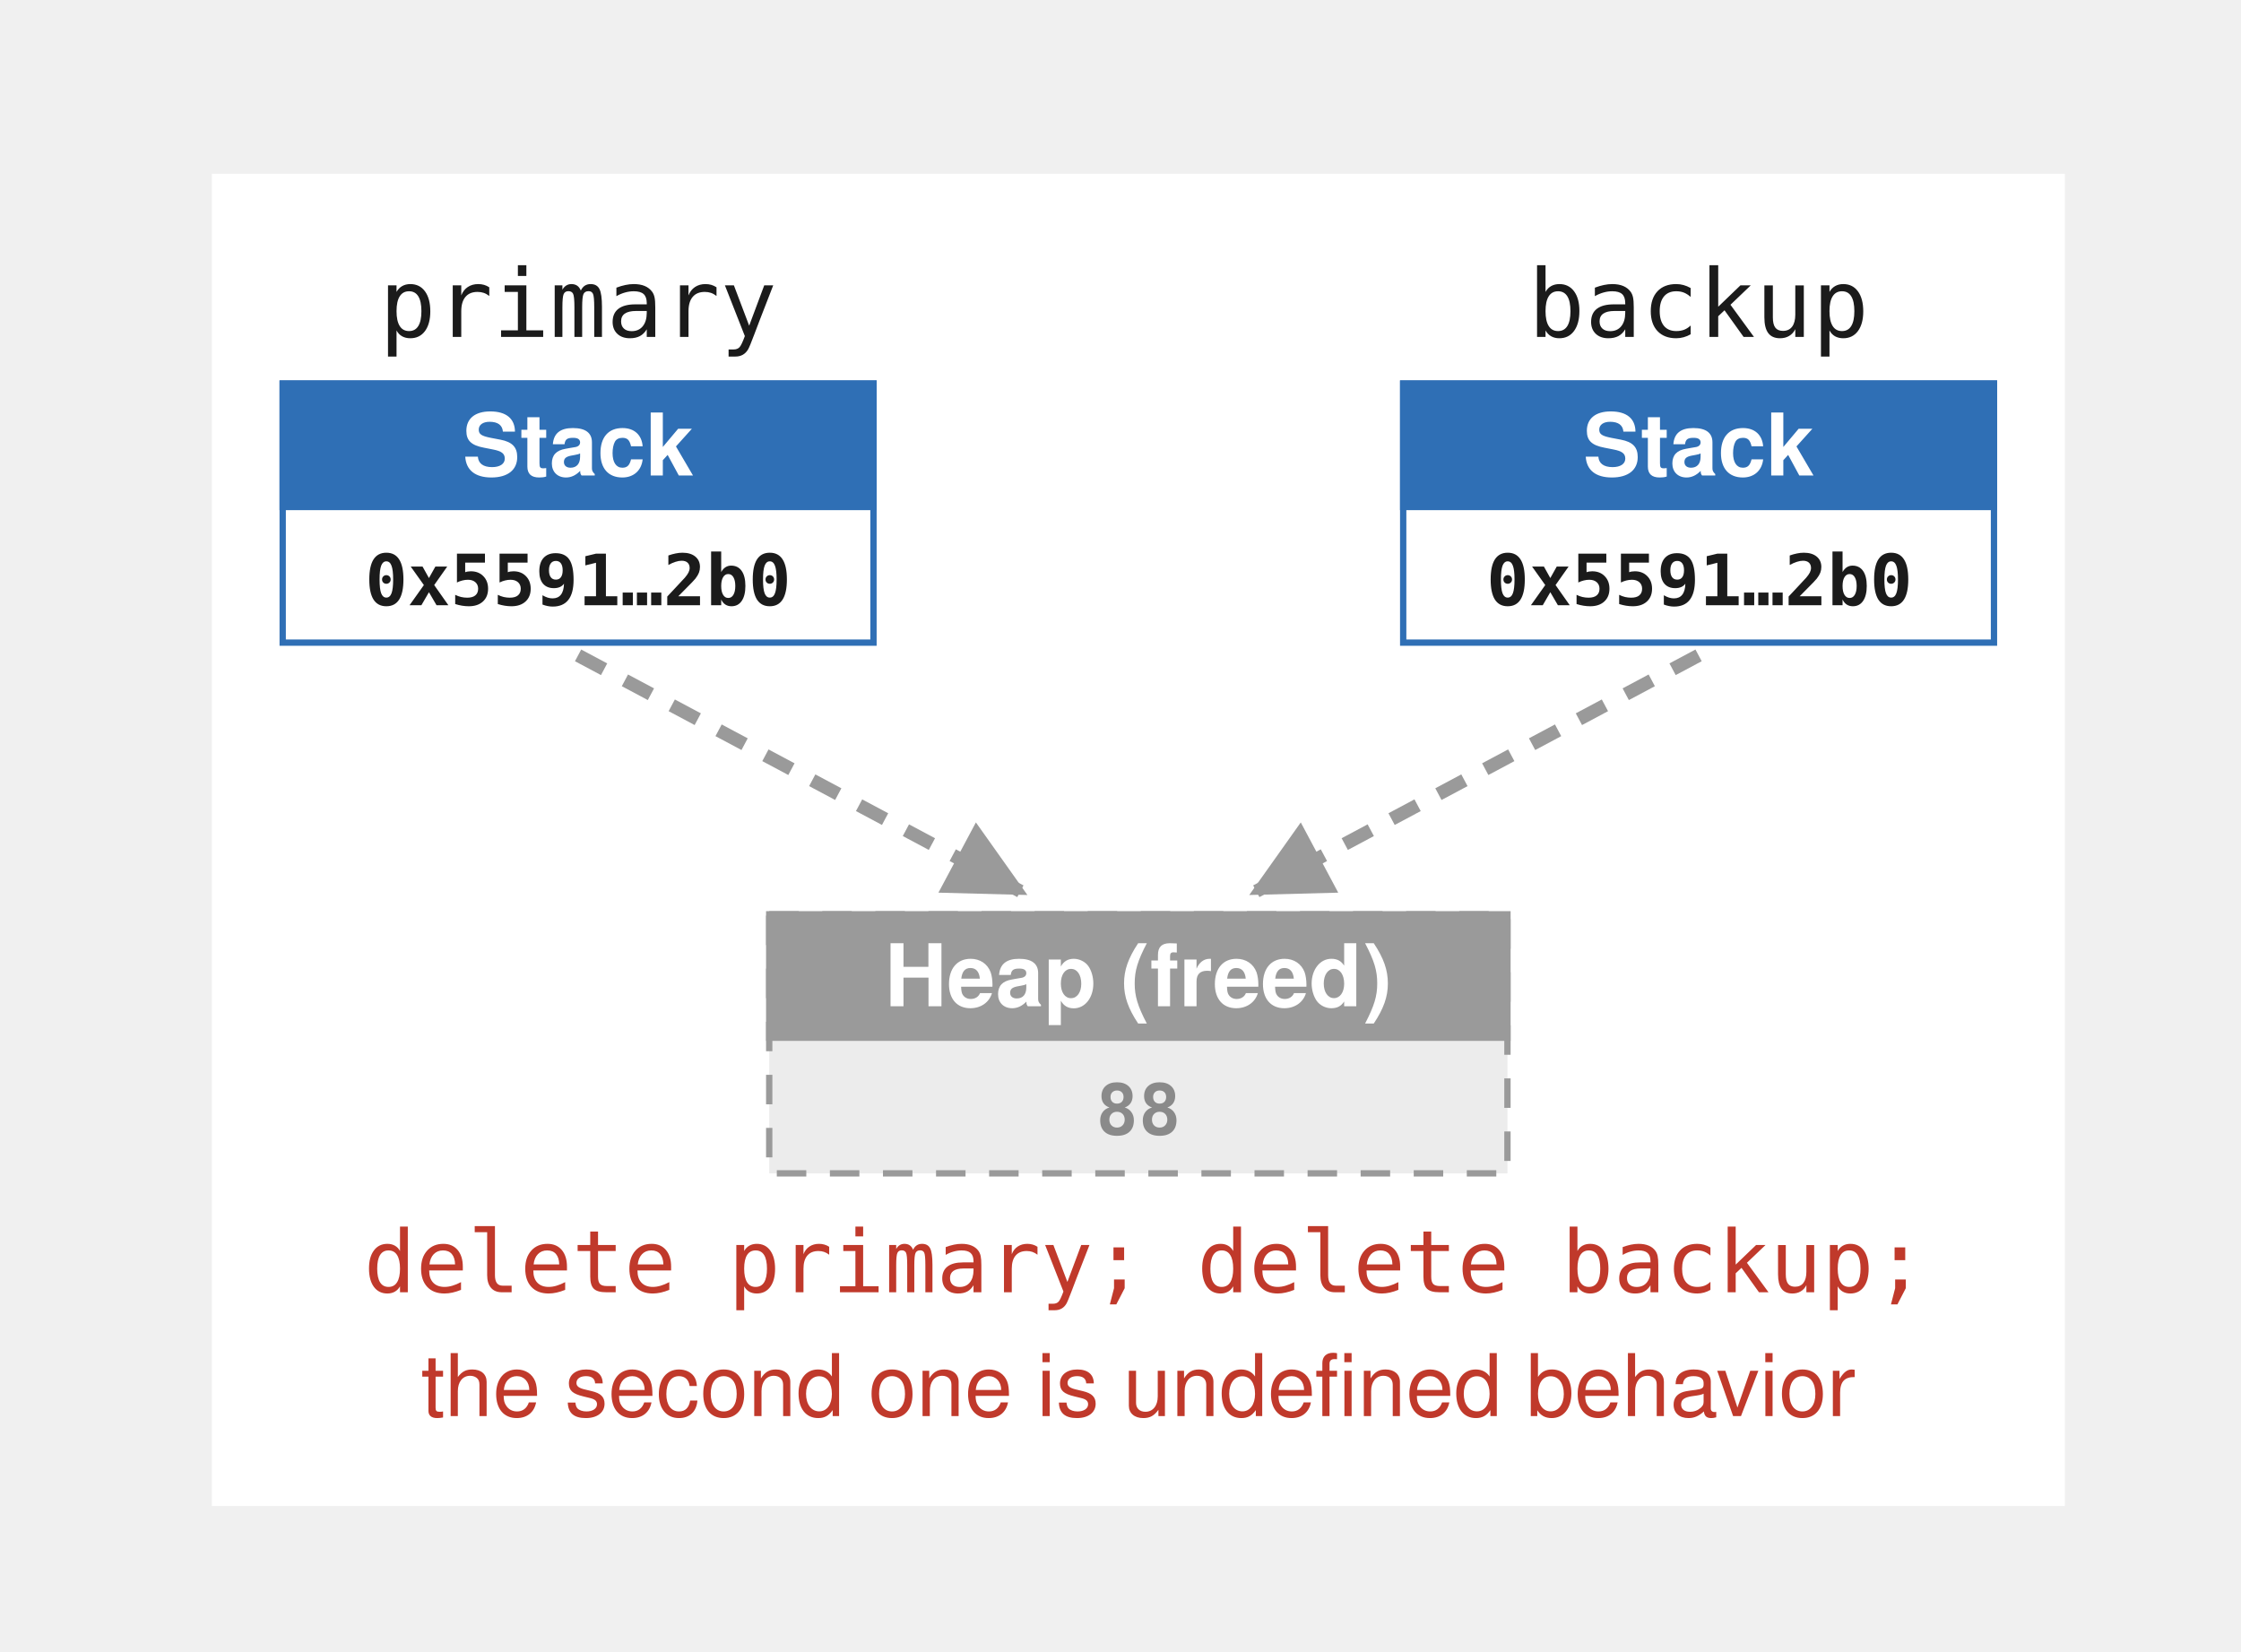
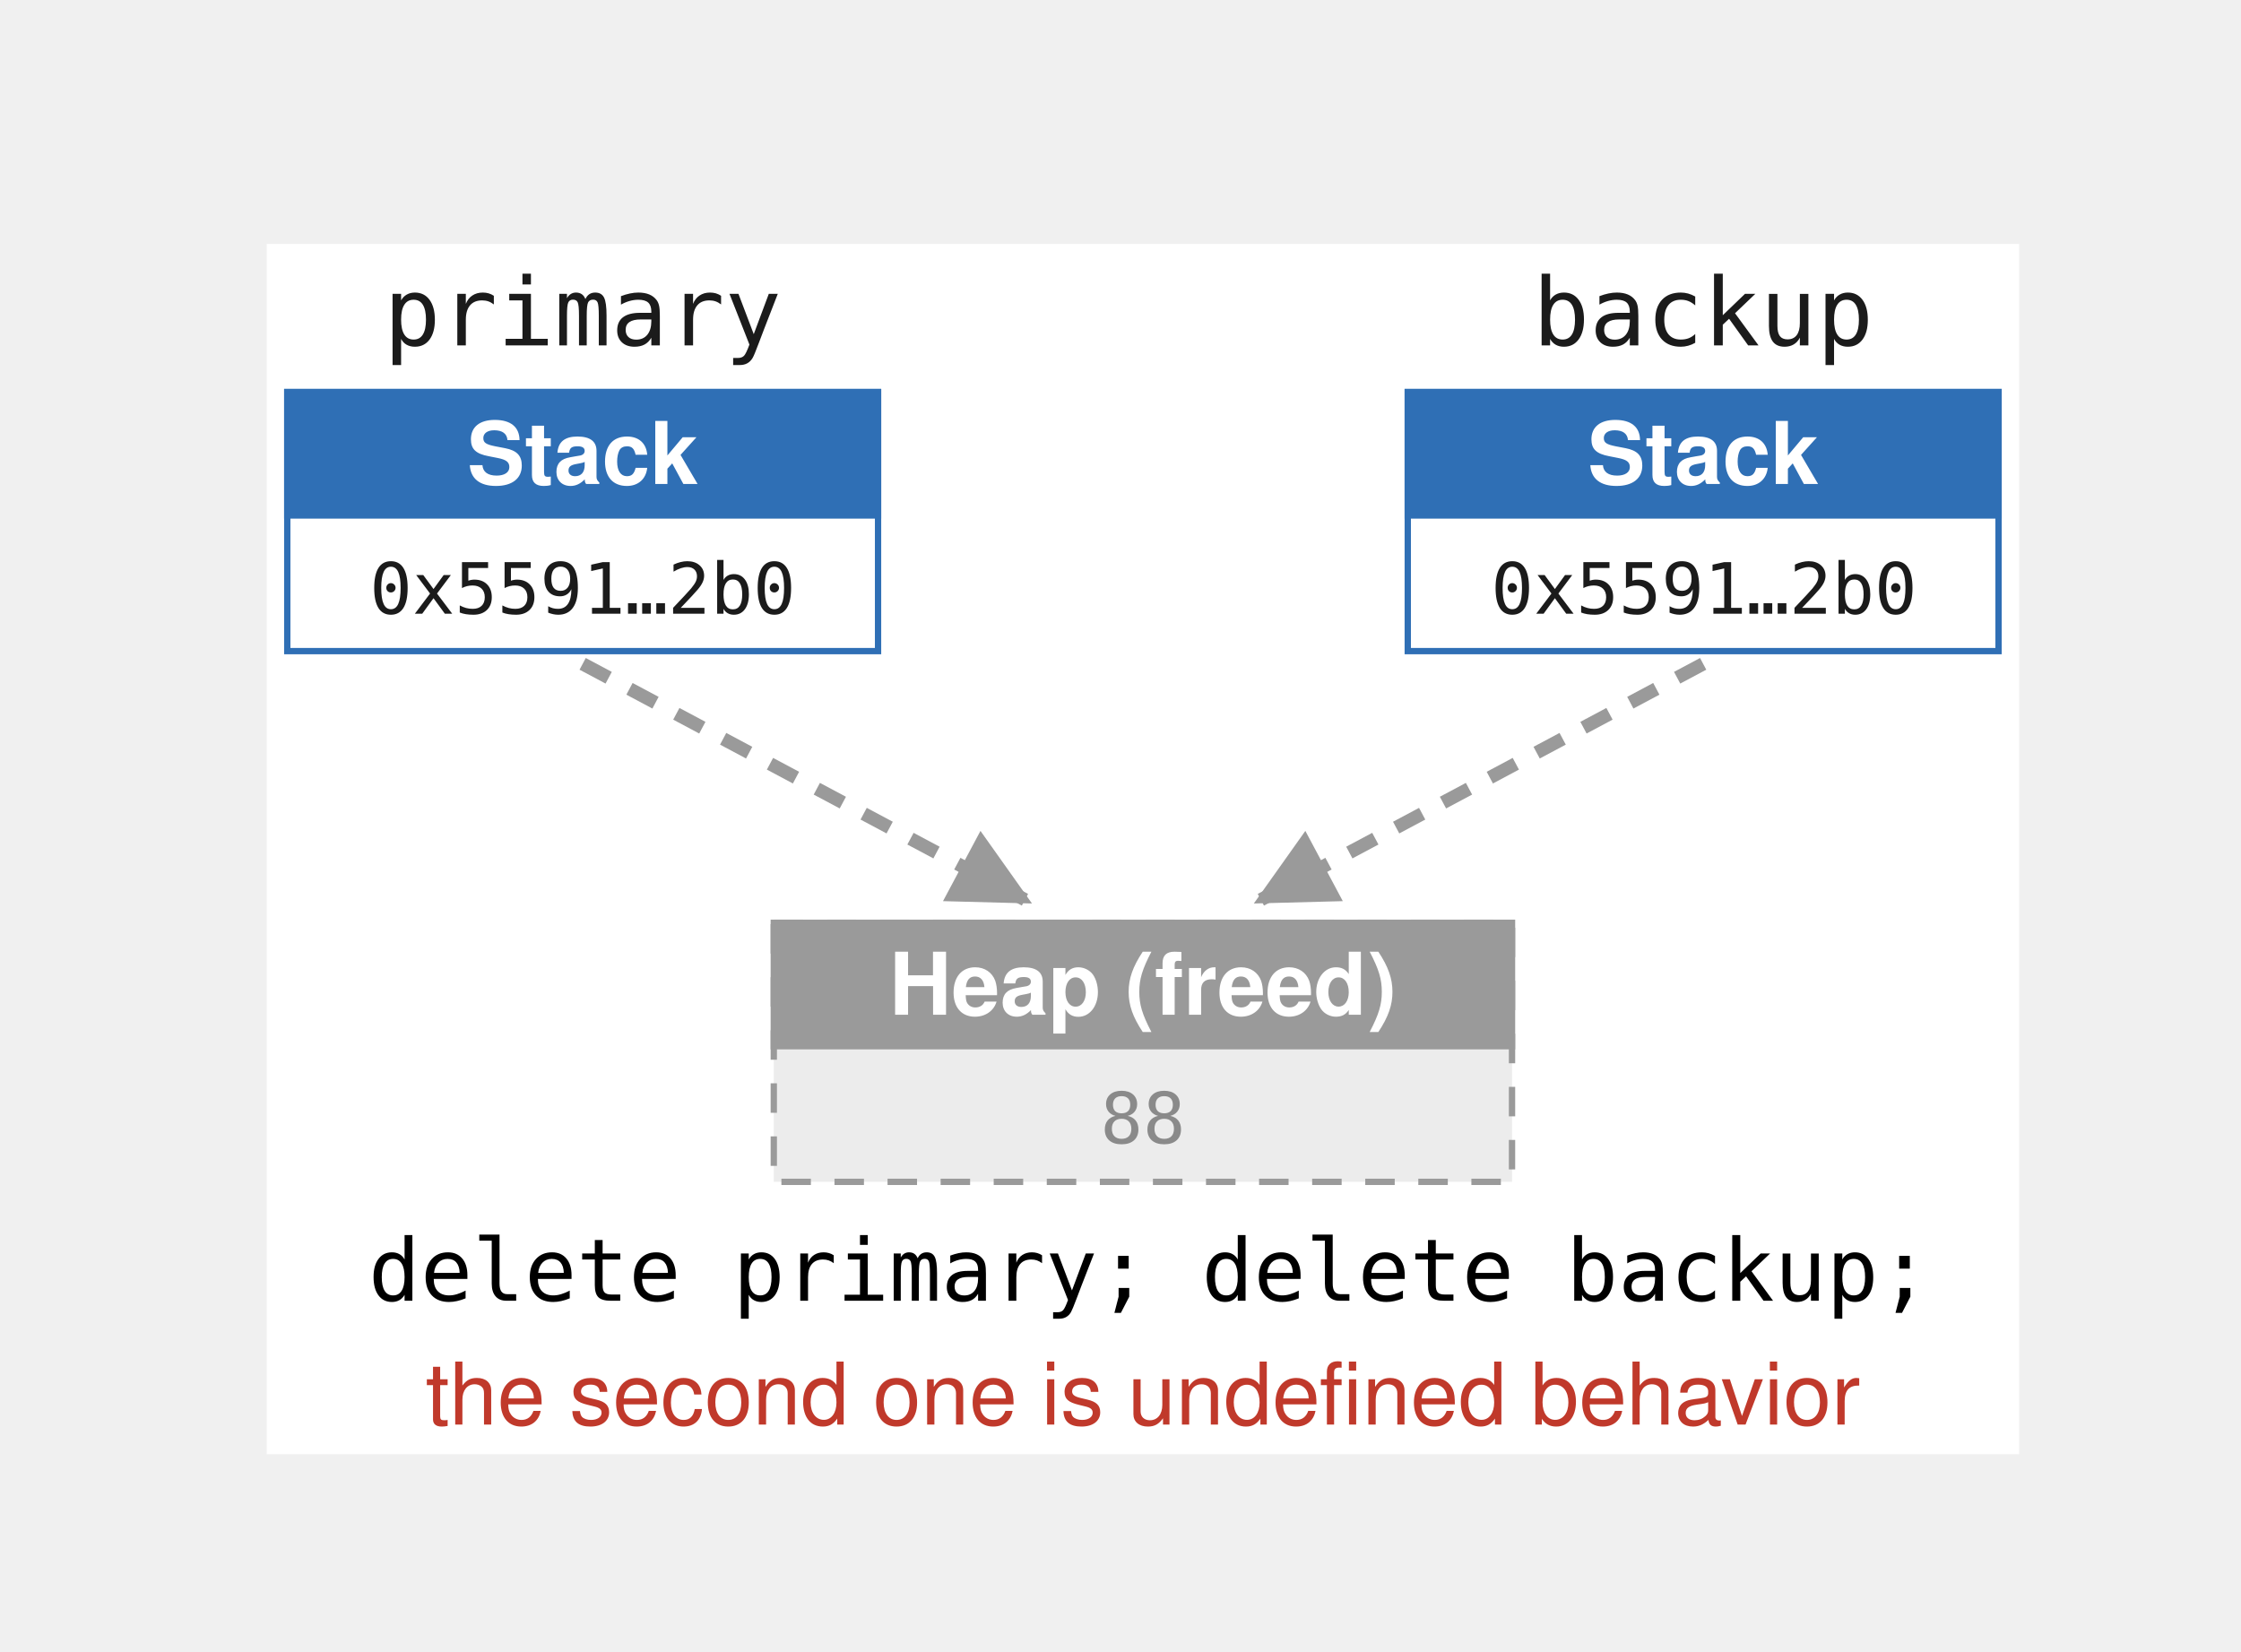
<svg xmlns="http://www.w3.org/2000/svg" width="760" height="560" viewBox="0 0 760 560" version="1.1" id="double_delete">
  <defs id="defs6">
    <marker id="a-2f6fb5" viewBox="0 0 10 10" refX="9" refY="5" markerWidth="6" markerHeight="6" orient="auto-start-reverse">
      <path d="M 0 0 L 10 5 L 0 10 z" fill="#2f6fb5" id="path1" />
    </marker>
    <marker id="a-c0392b" viewBox="0 0 10 10" refX="9" refY="5" markerWidth="6" markerHeight="6" orient="auto-start-reverse">
      <path d="M 0 0 L 10 5 L 0 10 z" fill="#c0392b" id="path2" />
    </marker>
    <marker id="a-555555" viewBox="0 0 10 10" refX="9" refY="5" markerWidth="6" markerHeight="6" orient="auto-start-reverse">
      <path d="M 0 0 L 10 5 L 0 10 z" fill="#555555" id="path3" />
    </marker>
    <marker id="a-7d8f1c" viewBox="0 0 10 10" refX="9" refY="5" markerWidth="6" markerHeight="6" orient="auto-start-reverse">
      <path d="M 0 0 L 10 5 L 0 10 z" fill="#7d8f1c" id="path4" />
    </marker>
    <marker id="a-1f7a6c" viewBox="0 0 10 10" refX="9" refY="5" markerWidth="6" markerHeight="6" orient="auto-start-reverse">
      <path d="M 0 0 L 10 5 L 0 10 z" fill="#1f7a6c" id="path5" />
    </marker>
    <marker id="a-9a9a9a" viewBox="0 0 10 10" refX="9" refY="5" markerWidth="6" markerHeight="6" orient="auto-start-reverse">
      <path d="M 0 0 L 10 5 L 0 10 z" fill="#9a9a9a" id="path6" />
    </marker>
  </defs>
-   <rect width="628.422" height="451.814" fill="#ffffff" id="rect6" x="71.837" y="58.943" style="stroke-width:0.817" />
-   <g id="g18" transform="translate(6.048256,10.26589)">
-     <rect x="89.821" y="119.821" width="200.359" height="87.859" fill="#ffffff" stroke="#2f6fb5" stroke-width="2.141" id="rect7" />
-     <rect x="88.75" y="118.75" width="202.5" height="44" fill="#2f6fb5" id="rect8" />
-     <text x="190" y="151" font-family="'Fira Sans', Helvetica, Arial, sans-serif" font-size="26" font-weight="600" fill="#ffffff" text-anchor="middle" id="text8" style="font-style:normal;font-variant:normal;font-weight:600;font-stretch:normal;font-size:29.333px;font-family:'Fira Sans', Helvetica, Arial, sans-serif;-inkscape-font-specification:'Fira Sans, Helvetica, Arial, sans-serif, Semi-Bold';font-variant-ligatures:normal;font-variant-caps:normal;font-variant-numeric:normal;font-variant-east-asian:normal">Stack</text>
-     <text x="190" y="195" font-family="'Fira Mono', 'DejaVu Sans Mono', monospace" font-size="20" font-weight="bold" fill="#1b1b1b" text-anchor="middle" id="text9" style="font-style:normal;font-variant:normal;font-weight:bold;font-stretch:normal;font-size:24px;font-family:'Fira Mono', 'DejaVu Sans Mono', monospace;-inkscape-font-specification:'Fira Mono, DejaVu Sans Mono, monospace, Bold';font-variant-ligatures:normal;font-variant-caps:normal;font-variant-numeric:normal;font-variant-east-asian:normal">0x5591…2b0</text>
-     <text x="190" y="104" font-family="'Fira Sans', Helvetica, Arial, sans-serif" font-size="28" font-weight="bold" fill="#1b1b1b" text-anchor="middle" id="text10" style="font-style:normal;font-variant:normal;font-weight:500;font-stretch:normal;font-size:32px;font-family:'Fira Mono', 'DejaVu Sans Mono', monospace;-inkscape-font-specification:'Fira Mono, DejaVu Sans Mono, monospace, Medium';font-variant-ligatures:normal;font-variant-caps:normal;font-variant-numeric:normal;font-variant-east-asian:normal">primary</text>
-     <rect x="469.821" y="119.821" width="200.359" height="87.859" fill="#ffffff" stroke="#2f6fb5" stroke-width="2.141" id="rect10" />
-     <rect x="468.75" y="118.75" width="202.5" height="44" fill="#2f6fb5" id="rect11" />
-     <text x="570" y="151" font-family="'Fira Sans', Helvetica, Arial, sans-serif" font-size="26" font-weight="600" fill="#ffffff" text-anchor="middle" id="text11" style="font-style:normal;font-variant:normal;font-weight:600;font-stretch:normal;font-size:29.333px;font-family:'Fira Sans', Helvetica, Arial, sans-serif;-inkscape-font-specification:'Fira Sans, Helvetica, Arial, sans-serif, Semi-Bold';font-variant-ligatures:normal;font-variant-caps:normal;font-variant-numeric:normal;font-variant-east-asian:normal">Stack</text>
-     <text x="570.293" y="195" font-family="'Fira Mono', 'DejaVu Sans Mono', monospace" font-size="20" font-weight="bold" fill="#1b1b1b" text-anchor="middle" id="text12" style="font-style:normal;font-variant:normal;font-weight:bold;font-stretch:normal;font-size:24px;font-family:'Fira Mono', 'DejaVu Sans Mono', monospace;-inkscape-font-specification:'Fira Mono, DejaVu Sans Mono, monospace, Bold';font-variant-ligatures:normal;font-variant-caps:normal;font-variant-numeric:normal;font-variant-east-asian:normal">0x5591…2b0</text>
-     <text x="570" y="104" font-family="'Fira Sans', Helvetica, Arial, sans-serif" font-size="28" font-weight="bold" fill="#1b1b1b" text-anchor="middle" id="text13" style="font-style:normal;font-variant:normal;font-weight:500;font-stretch:normal;font-size:32px;font-family:'Fira Mono', 'DejaVu Sans Mono', monospace;-inkscape-font-specification:'Fira Mono, DejaVu Sans Mono, monospace, Medium';font-variant-ligatures:normal;font-variant-caps:normal;font-variant-numeric:normal;font-variant-east-asian:normal">backup</text>
-     <line x1="190" y1="212" x2="340" y2="292" stroke="#9a9a9a" stroke-width="4.5" marker-end="url(#a-9a9a9a)" stroke-dasharray="10, 8" id="line13" />
-     <line x1="570" y1="212" x2="420" y2="292" stroke="#9a9a9a" stroke-width="4.5" marker-end="url(#a-9a9a9a)" stroke-dasharray="10, 8" id="line14" />
-     <rect x="254.82" y="299.82" width="250.359" height="87.859" fill="#ececec" stroke="#9a9a9a" stroke-width="2.141" stroke-dasharray="10, 8" id="rect14" />
-     <rect x="253.75" y="298.75" width="252.5" height="44" fill="#9a9a9a" id="rect15" />
-     <text x="380" y="331" font-family="'Fira Sans', Helvetica, Arial, sans-serif" font-size="26" font-weight="600" fill="#ffffff" text-anchor="middle" id="text15" style="font-style:normal;font-variant:normal;font-weight:600;font-stretch:normal;font-size:29.333px;font-family:'Fira Sans', Helvetica, Arial, sans-serif;-inkscape-font-specification:'Fira Sans, Helvetica, Arial, sans-serif, Semi-Bold';font-variant-ligatures:normal;font-variant-caps:normal;font-variant-numeric:normal;font-variant-east-asian:normal;text-anchor:middle;fill:#ffffff">Heap (freed)</text>
-     <text x="380" y="374.6" font-family="'Fira Sans', Helvetica, Arial, sans-serif" font-size="36" font-weight="bold" fill="#8a8a8a" text-anchor="middle" id="text16" style="font-style:normal;font-variant:normal;font-weight:bold;font-stretch:normal;font-size:24px;font-family:'Fira Mono', 'DejaVu Sans Mono', monospace;-inkscape-font-specification:'Fira Mono, DejaVu Sans Mono, monospace, Bold';font-variant-ligatures:normal;font-variant-caps:normal;font-variant-numeric:normal;font-variant-east-asian:normal;text-anchor:middle;fill:#8a8a8a">88</text>
-     <text x="382.229" y="428" font-family="'Fira Mono', 'DejaVu Sans Mono', monospace" font-size="24" font-weight="normal" fill="#c0392b" text-anchor="middle" id="text17" style="font-style:normal;font-variant:normal;font-weight:normal;font-stretch:normal;font-size:29.333px;font-family:'Fira Mono', 'DejaVu Sans Mono', monospace;-inkscape-font-specification:'Fira Mono, DejaVu Sans Mono, monospace, Normal';font-variant-ligatures:normal;font-variant-caps:normal;font-variant-numeric:normal;font-variant-east-asian:normal;text-anchor:middle;fill:#c0392b">delete primary; delete backup;</text>
-     <text x="380.015" y="470" font-family="'Fira Sans', Helvetica, Arial, sans-serif" font-size="23" font-weight="normal" fill="#c0392b" text-anchor="middle" id="text18" style="font-style:normal;font-variant:normal;font-weight:normal;font-stretch:normal;font-size:29.333px;font-family:'Fira Sans', Helvetica, Arial, sans-serif;-inkscape-font-specification:'Fira Sans, Helvetica, Arial, sans-serif, Normal';font-variant-ligatures:normal;font-variant-caps:normal;font-variant-numeric:normal;font-variant-east-asian:normal;text-anchor:middle;fill:#c0392b">the second one is undefined behavior</text>
+   <rect width="594.308" height="410.463" fill="#ffffff" id="rect6" x="90.445" y="82.72" style="stroke-width:0.757" />
+   <g id="g1" transform="translate(1.550663,2.877316)">
+     <rect x="95.869" y="130.086" width="200.359" height="87.859" fill="#ffffff" stroke="#2f6fb5" stroke-width="2.141" id="rect7" />
+     <rect x="94.798" y="129.016" width="202.5" height="44" fill="#2f6fb5" id="rect8" />
+     <text x="196.048" y="161.266" font-family="'Fira Sans', Helvetica, Arial, sans-serif" font-size="26" font-weight="600" fill="#ffffff" text-anchor="middle" id="text8" style="font-style:normal;font-variant:normal;font-weight:600;font-stretch:normal;font-size:29.333px;font-family:'Fira Sans', Helvetica, Arial, sans-serif;-inkscape-font-specification:'Fira Sans, Helvetica, Arial, sans-serif, Semi-Bold';font-variant-ligatures:normal;font-variant-caps:normal;font-variant-numeric:normal;font-variant-east-asian:normal">Stack</text>
+     <text x="196.048" y="205.266" font-family="'Fira Mono', 'DejaVu Sans Mono', monospace" font-size="20" font-weight="bold" fill="#1b1b1b" text-anchor="middle" id="text9" style="font-style:normal;font-variant:normal;font-weight:500;font-stretch:normal;font-size:24px;font-family:'Fira Mono', 'DejaVu Sans Mono', monospace;-inkscape-font-specification:'Fira Mono, DejaVu Sans Mono, monospace, Medium';font-variant-ligatures:normal;font-variant-caps:normal;font-variant-numeric:normal;font-variant-east-asian:normal">0x5591…2b0</text>
+     <text x="196.048" y="114.266" font-family="'Fira Sans', Helvetica, Arial, sans-serif" font-size="28" font-weight="bold" fill="#1b1b1b" text-anchor="middle" id="text10" style="font-style:normal;font-variant:normal;font-weight:normal;font-stretch:normal;font-size:32px;font-family:'Fira Mono', 'DejaVu Sans Mono', monospace;-inkscape-font-specification:'Fira Mono, DejaVu Sans Mono, monospace, Normal';font-variant-ligatures:normal;font-variant-caps:normal;font-variant-numeric:normal;font-variant-east-asian:normal">primary</text>
+     <rect x="475.869" y="130.086" width="200.359" height="87.859" fill="#ffffff" stroke="#2f6fb5" stroke-width="2.141" id="rect10" />
+     <rect x="474.798" y="129.016" width="202.5" height="44" fill="#2f6fb5" id="rect11" />
+     <text x="576.048" y="161.266" font-family="'Fira Sans', Helvetica, Arial, sans-serif" font-size="26" font-weight="600" fill="#ffffff" text-anchor="middle" id="text11" style="font-style:normal;font-variant:normal;font-weight:600;font-stretch:normal;font-size:29.333px;font-family:'Fira Sans', Helvetica, Arial, sans-serif;-inkscape-font-specification:'Fira Sans, Helvetica, Arial, sans-serif, Semi-Bold';font-variant-ligatures:normal;font-variant-caps:normal;font-variant-numeric:normal;font-variant-east-asian:normal">Stack</text>
+     <text x="576.342" y="205.266" font-family="'Fira Mono', 'DejaVu Sans Mono', monospace" font-size="20" font-weight="bold" fill="#1b1b1b" text-anchor="middle" id="text12" style="font-style:normal;font-variant:normal;font-weight:500;font-stretch:normal;font-size:24px;font-family:'Fira Mono', 'DejaVu Sans Mono', monospace;-inkscape-font-specification:'Fira Mono, DejaVu Sans Mono, monospace, Medium';font-variant-ligatures:normal;font-variant-caps:normal;font-variant-numeric:normal;font-variant-east-asian:normal">0x5591…2b0</text>
+     <text x="576.048" y="114.266" font-family="'Fira Sans', Helvetica, Arial, sans-serif" font-size="28" font-weight="bold" fill="#1b1b1b" text-anchor="middle" id="text13" style="font-style:normal;font-variant:normal;font-weight:normal;font-stretch:normal;font-size:32px;font-family:'Fira Mono', 'DejaVu Sans Mono', monospace;-inkscape-font-specification:'Fira Mono, DejaVu Sans Mono, monospace, Normal';font-variant-ligatures:normal;font-variant-caps:normal;font-variant-numeric:normal;font-variant-east-asian:normal">backup</text>
+     <line x1="196.048" y1="222.266" x2="346.048" y2="302.266" stroke="#9a9a9a" stroke-width="4.5" marker-end="url(#a-9a9a9a)" stroke-dasharray="10, 8" id="line13" />
+     <line x1="576.048" y1="222.266" x2="426.048" y2="302.266" stroke="#9a9a9a" stroke-width="4.5" marker-end="url(#a-9a9a9a)" stroke-dasharray="10, 8" id="line14" />
+     <rect x="260.869" y="310.086" width="250.359" height="87.859" fill="#ececec" stroke="#9a9a9a" stroke-width="2.141" stroke-dasharray="10, 8" id="rect14" />
+     <rect x="259.798" y="309.016" width="252.5" height="44" fill="#9a9a9a" id="rect15" />
+     <text x="386.048" y="341.266" font-family="'Fira Sans', Helvetica, Arial, sans-serif" font-size="26" font-weight="600" fill="#ffffff" text-anchor="middle" id="text15" style="font-style:normal;font-variant:normal;font-weight:600;font-stretch:normal;font-size:29.333px;font-family:'Fira Sans', Helvetica, Arial, sans-serif;-inkscape-font-specification:'Fira Sans, Helvetica, Arial, sans-serif, Semi-Bold';font-variant-ligatures:normal;font-variant-caps:normal;font-variant-numeric:normal;font-variant-east-asian:normal;text-anchor:middle;fill:#ffffff">Heap (freed)</text>
+     <text x="386.048" y="384.866" font-family="'Fira Sans', Helvetica, Arial, sans-serif" font-size="36" font-weight="bold" fill="#8a8a8a" text-anchor="middle" id="text16" style="font-style:normal;font-variant:normal;font-weight:500;font-stretch:normal;font-size:24px;font-family:'Fira Mono', 'DejaVu Sans Mono', monospace;-inkscape-font-specification:'Fira Mono, DejaVu Sans Mono, monospace, Medium';font-variant-ligatures:normal;font-variant-caps:normal;font-variant-numeric:normal;font-variant-east-asian:normal;text-anchor:middle;fill:#8a8a8a">88</text>
+     <text x="388.278" y="438.266" font-family="'Fira Mono', 'DejaVu Sans Mono', monospace" font-size="24" font-weight="normal" fill="#c0392b" text-anchor="middle" id="text17" style="font-style:normal;font-variant:normal;font-weight:normal;font-stretch:normal;font-size:29.333px;font-family:'Fira Mono', 'DejaVu Sans Mono', monospace;-inkscape-font-specification:'Fira Mono, DejaVu Sans Mono, monospace, Normal';font-variant-ligatures:normal;font-variant-caps:normal;font-variant-numeric:normal;font-variant-east-asian:normal;text-anchor:middle;fill:#000000;fill-opacity:1">delete primary; delete backup;</text>
+     <text x="386.063" y="480.266" font-family="'Fira Sans', Helvetica, Arial, sans-serif" font-size="23" font-weight="normal" fill="#c0392b" text-anchor="middle" id="text18" style="font-style:normal;font-variant:normal;font-weight:normal;font-stretch:normal;font-size:29.333px;font-family:'Fira Sans', Helvetica, Arial, sans-serif;-inkscape-font-specification:'Fira Sans, Helvetica, Arial, sans-serif, Normal';font-variant-ligatures:normal;font-variant-caps:normal;font-variant-numeric:normal;font-variant-east-asian:normal;text-anchor:middle;fill:#c0392b">the second one is undefined behavior</text>
  </g>
</svg>
